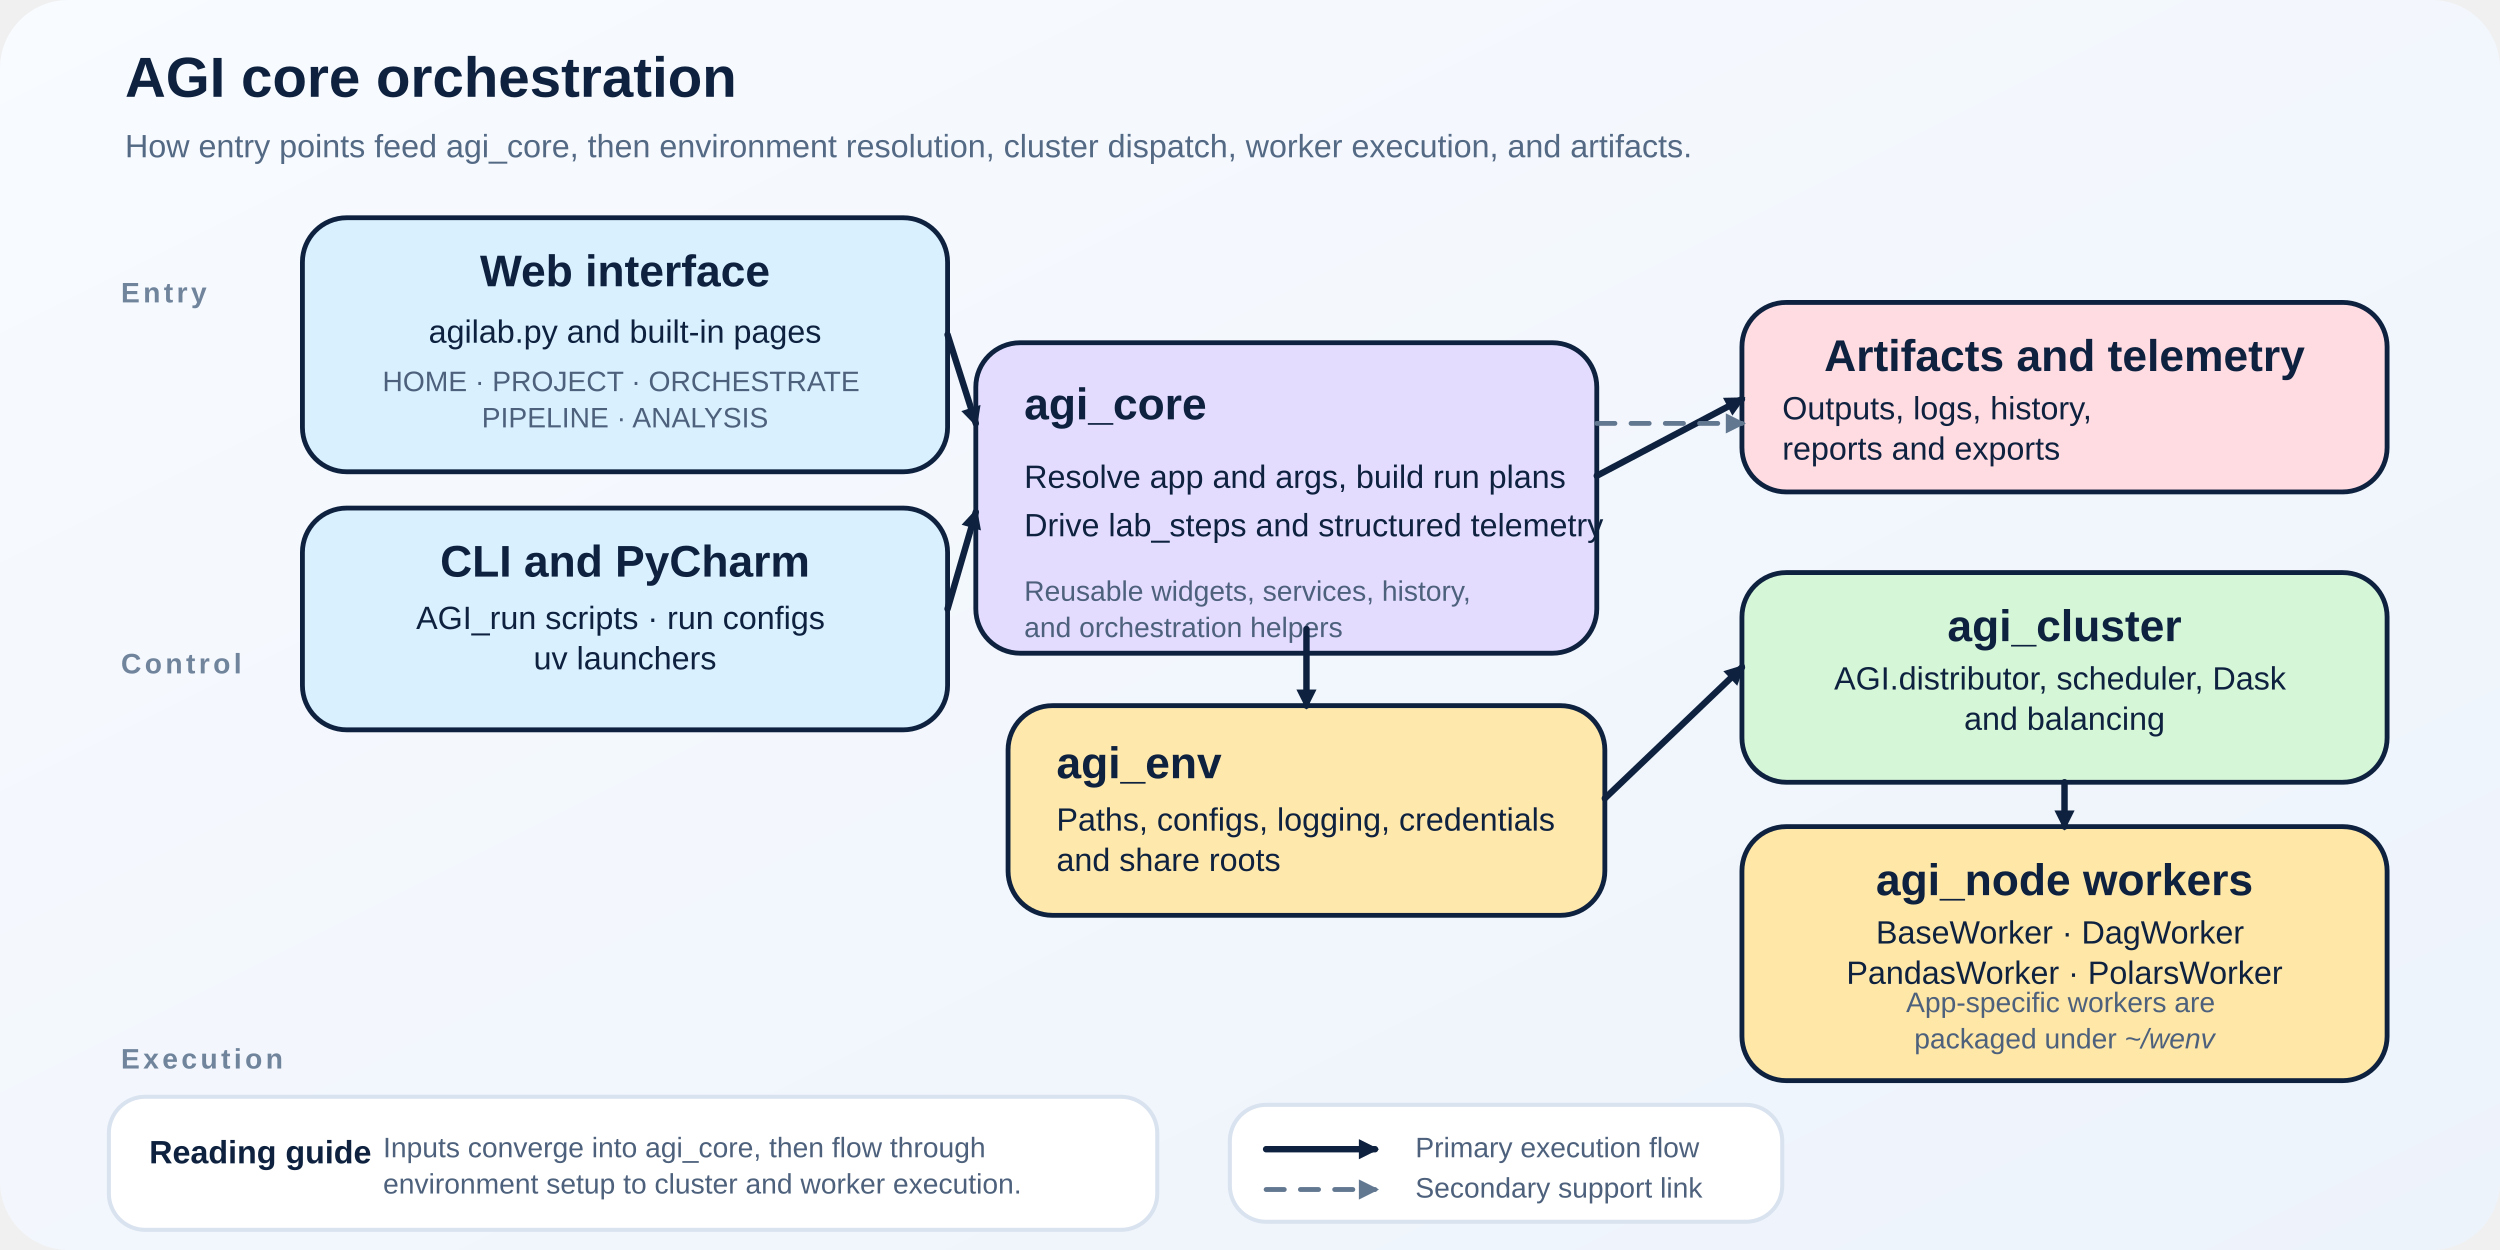
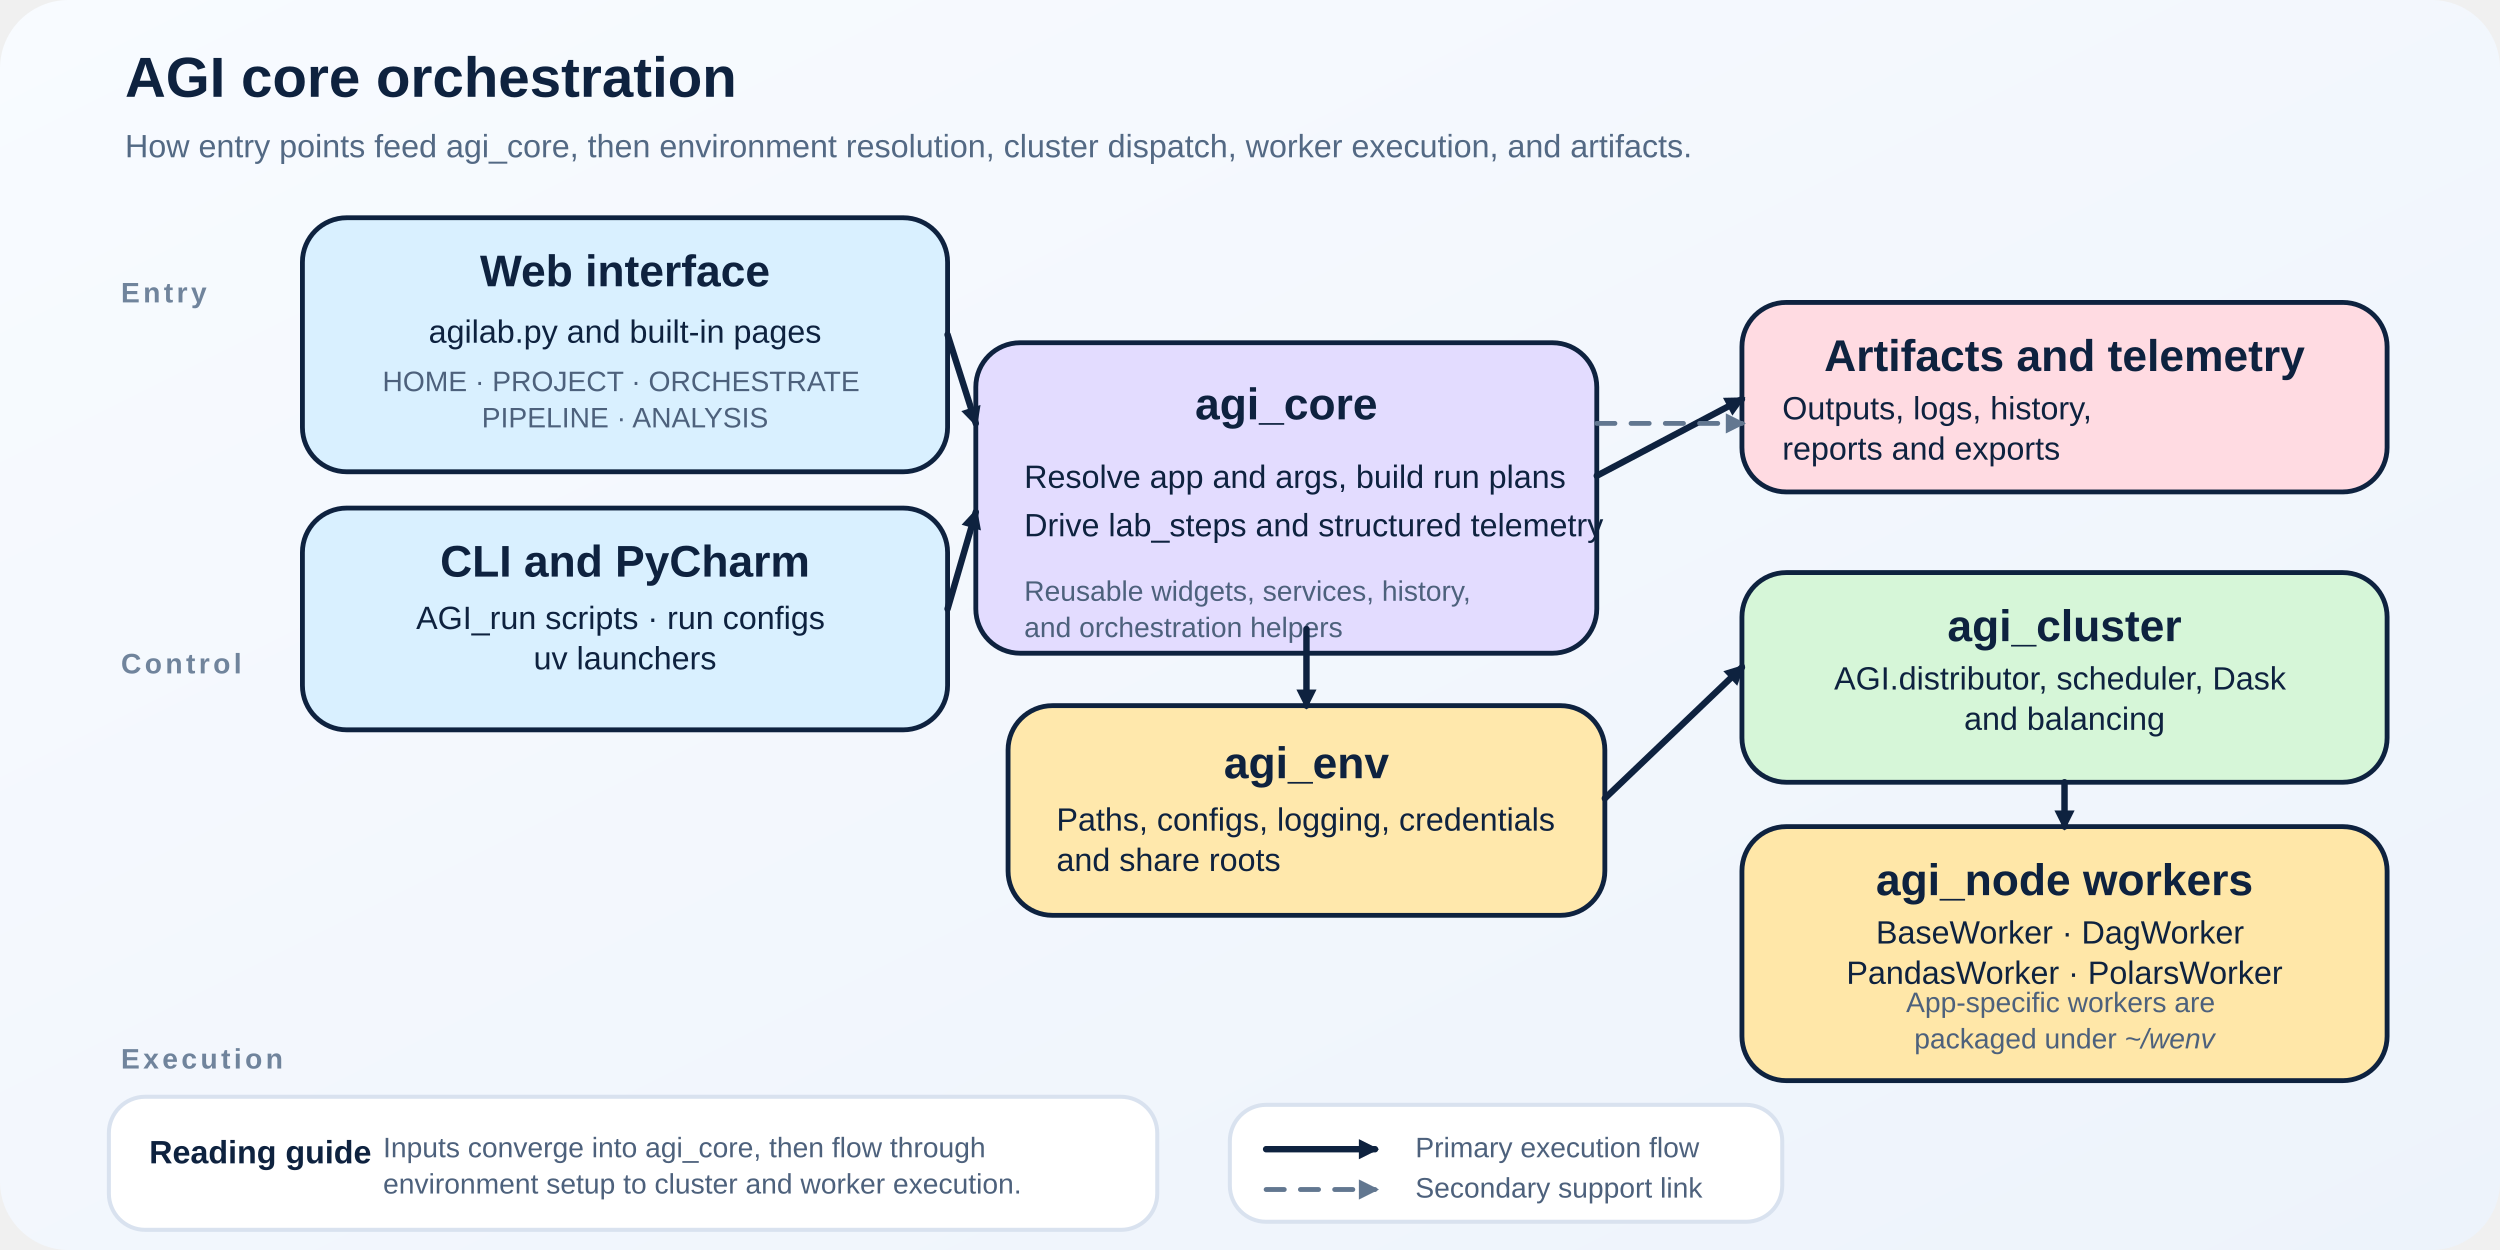
<svg xmlns="http://www.w3.org/2000/svg" width="1240" height="620" viewBox="0 0 1240 620" role="img" aria-labelledby="title desc">
  <defs>
    <style>
      text {
        font-family: Arial, Helvetica, sans-serif;
        fill: #0e223f;
      }
      .title {
        font-size: 28px;
        font-weight: 700;
      }
      .subtitle {
        font-size: 16px;
        fill: #536984;
      }
      .lane {
        font-size: 14px;
        font-weight: 700;
        letter-spacing: 0.12em;
        text-transform: uppercase;
        fill: #70849c;
      }
      .card {
        stroke: #0e223f;
        stroke-width: 2.4;
        rx: 22;
        ry: 22;
      }
      .card-title {
        font-size: 22px;
        font-weight: 700;
      }
      .card-body {
        font-size: 16px;
      }
      .card-note {
        font-size: 14px;
        fill: #4d617c;
      }
      .arrow {
        stroke: #0e223f;
        stroke-width: 3.2;
        stroke-linecap: round;
      }
      .arrow-soft {
        stroke: #627790;
        stroke-width: 2.4;
        stroke-linecap: round;
        stroke-dasharray: 9 8;
      }
      .callout {
        stroke: #d9e2ef;
        stroke-width: 2;
        rx: 18;
        ry: 18;
      }
      .callout-title {
        font-size: 16px;
        font-weight: 700;
      }
      .callout-body {
        font-size: 14px;
        fill: #4d617c;
      }
    </style>
    <marker id="arrowhead-core" markerWidth="10" markerHeight="10" refX="8" refY="5" orient="auto" markerUnits="userSpaceOnUse">
      <path d="M 0 0 L 10 5 L 0 10 z" fill="#0e223f" />
    </marker>
    <marker id="arrowhead-soft-core" markerWidth="10" markerHeight="10" refX="8" refY="5" orient="auto" markerUnits="userSpaceOnUse">
      <path d="M 0 0 L 10 5 L 0 10 z" fill="#627790" />
    </marker>
    <linearGradient id="core-bg" x1="0%" y1="0%" x2="100%" y2="100%">
      <stop offset="0%" stop-color="#f8fbff" />
      <stop offset="100%" stop-color="#edf3fb" />
    </linearGradient>
  </defs>
  <rect width="1240" height="620" fill="url(#core-bg)" rx="34" ry="34" />
  <g transform="translate(62,48)">
    <text class="title" x="0" y="0">AGI core orchestration</text>
    <text class="subtitle" x="0" y="30">How entry points feed agi_core, then environment resolution, cluster dispatch, worker execution, and artifacts.</text>
  </g>
  <g transform="translate(60,120)">
    <text class="lane" x="0" y="30">Entry</text>
    <text class="lane" x="0" y="214">Control</text>
    <text class="lane" x="0" y="410">Execution</text>
  </g>
  <g transform="translate(150,108)">
    <rect class="card" width="320" height="126" fill="#d9f0ff" />
    <text class="card-title" x="160" y="34" text-anchor="middle">Web interface</text>
    <text class="card-body" x="160" y="62" text-anchor="middle">agilab.py and built-in pages</text>
    <text class="card-note" x="160" y="86" text-anchor="middle">
      <tspan x="160" dy="0">HOME · PROJECT · ORCHESTRATE</tspan>
      <tspan x="160" dy="18">PIPELINE · ANALYSIS</tspan>
    </text>
  </g>
  <g transform="translate(150,252)">
    <rect class="card" width="320" height="110" fill="#d9f0ff" />
    <text class="card-title" x="160" y="34" text-anchor="middle">CLI and PyCharm</text>
    <text class="card-body" x="160" y="60" text-anchor="middle">
      <tspan x="160" dy="0">AGI_run scripts · run configs</tspan>
      <tspan x="160" dy="20">uv launchers</tspan>
    </text>
  </g>
  <g transform="translate(484,170)">
    <rect class="card" width="308" height="154" fill="#e3dcff" />
-     <text class="card-title" x="24" y="38">agi_core</text>
+     <text class="card-title" x="154" y="38" text-anchor="middle">agi_core</text>
    <text class="card-body" x="24" y="72">Resolve app and args, build run plans</text>
    <text class="card-body" x="24" y="96">Drive lab_steps and structured telemetry</text>
    <text class="card-note" x="24" y="128">
      <tspan x="24" dy="0">Reusable widgets, services, history,</tspan>
      <tspan x="24" dy="18">and orchestration helpers</tspan>
    </text>
  </g>
  <g transform="translate(500,350)">
    <rect class="card" width="296" height="104" fill="#ffe8ac" />
-     <text class="card-title" x="24" y="36">agi_env</text>
+     <text class="card-title" x="148" y="36" text-anchor="middle">agi_env</text>
    <text class="card-body" x="24" y="62">
      <tspan x="24" dy="0">Paths, configs, logging, credentials</tspan>
      <tspan x="24" dy="20">and share roots</tspan>
    </text>
  </g>
  <g transform="translate(864,150)">
    <rect class="card" width="320" height="94" fill="#ffdbe2" />
    <text class="card-title" x="160" y="34" text-anchor="middle">Artifacts and telemetry</text>
    <text class="card-body" x="20" y="58">
      <tspan x="20" dy="0">Outputs, logs, history,</tspan>
      <tspan x="20" dy="20">reports and exports</tspan>
    </text>
  </g>
  <g transform="translate(864,284)">
    <rect class="card" width="320" height="104" fill="#d6f6d8" />
    <text class="card-title" x="160" y="34" text-anchor="middle">agi_cluster</text>
    <text class="card-body" x="160" y="58" text-anchor="middle">
      <tspan x="160" dy="0">AGI.distributor, scheduler, Dask</tspan>
      <tspan x="160" dy="20">and balancing</tspan>
    </text>
  </g>
  <g transform="translate(864,410)">
    <rect class="card" width="320" height="126" fill="#ffe7a8" />
    <text class="card-title" x="160" y="34" text-anchor="middle">agi_node workers</text>
    <text class="card-body" x="160" y="58" text-anchor="middle">
      <tspan x="160" dy="0">BaseWorker · DagWorker</tspan>
      <tspan x="160" dy="20">PandasWorker · PolarsWorker</tspan>
    </text>
    <text class="card-note" x="160" y="92" text-anchor="middle">
      <tspan x="160" dy="0">App-specific workers are</tspan>
      <tspan x="160" dy="18">packaged under <tspan font-style="italic">~/wenv</tspan>
      </tspan>
    </text>
  </g>
  <g transform="translate(54,544)">
    <rect class="callout" width="520" height="66" fill="#ffffff" />
    <text class="callout-title" x="20" y="33">Reading guide</text>
    <text class="callout-body" x="136" y="30">
      <tspan x="136" dy="0">Inputs converge into agi_core, then flow through</tspan>
      <tspan x="136" dy="18">environment setup to cluster and worker execution.</tspan>
    </text>
  </g>
  <g transform="translate(610,548)">
    <rect class="callout" width="274" height="58" fill="#ffffff" />
    <line class="arrow" x1="18" y1="22" x2="72" y2="22" marker-end="url(#arrowhead-core)" />
    <text class="callout-body" x="92" y="26">Primary execution flow</text>
    <line class="arrow-soft" x1="18" y1="42" x2="72" y2="42" marker-end="url(#arrowhead-soft-core)" />
    <text class="callout-body" x="92" y="46">Secondary support link</text>
  </g>
  <line class="arrow" x1="470" y1="166" x2="484" y2="210" marker-end="url(#arrowhead-core)" />
  <line class="arrow" x1="470" y1="302" x2="484" y2="254" marker-end="url(#arrowhead-core)" />
  <line class="arrow" x1="648" y1="312" x2="648" y2="350" marker-end="url(#arrowhead-core)" />
  <line class="arrow" x1="792" y1="236" x2="864" y2="198" marker-end="url(#arrowhead-core)" />
  <line class="arrow" x1="796" y1="396" x2="864" y2="331" marker-end="url(#arrowhead-core)" />
  <line class="arrow" x1="1024" y1="388" x2="1024" y2="410" marker-end="url(#arrowhead-core)" />
  <line class="arrow-soft" x1="792" y1="210" x2="864" y2="210" marker-end="url(#arrowhead-soft-core)" />
</svg>
